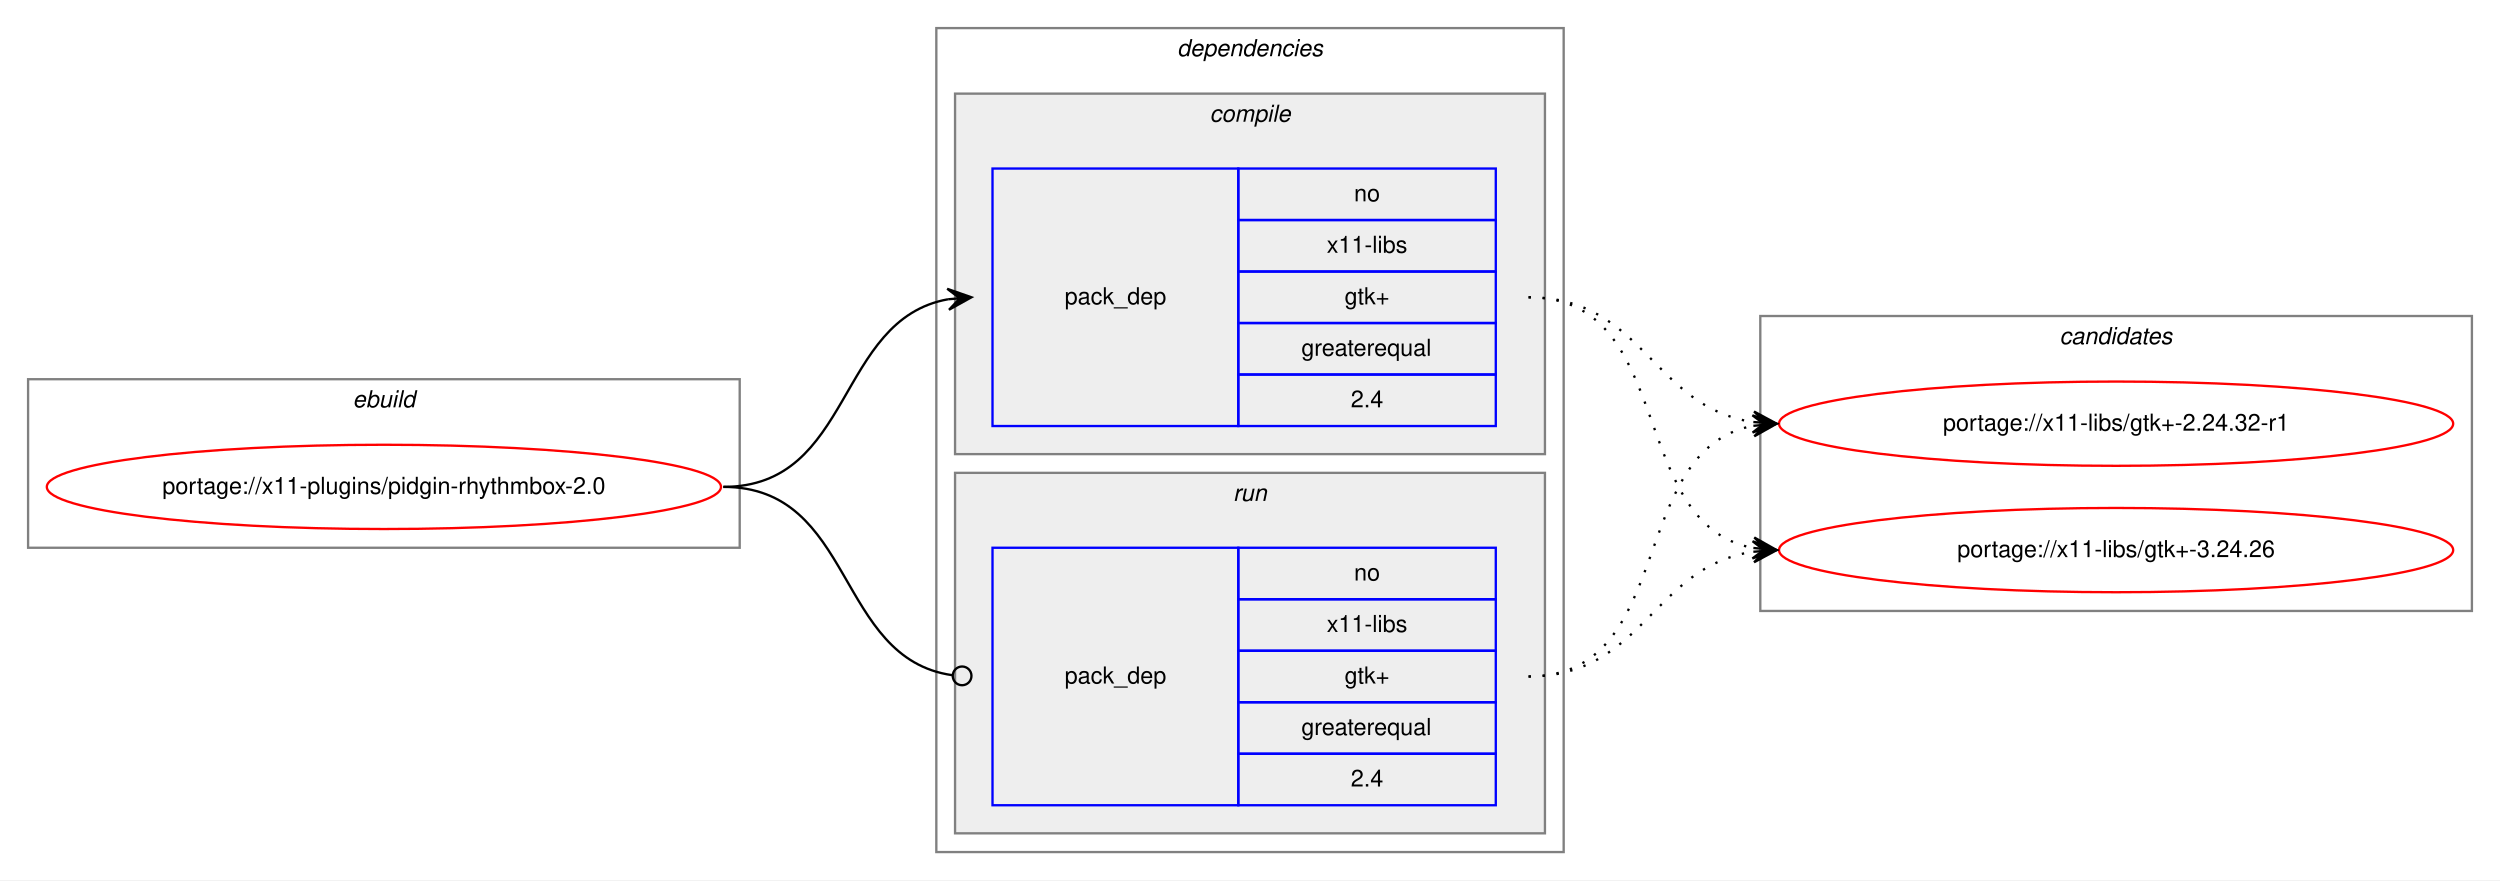
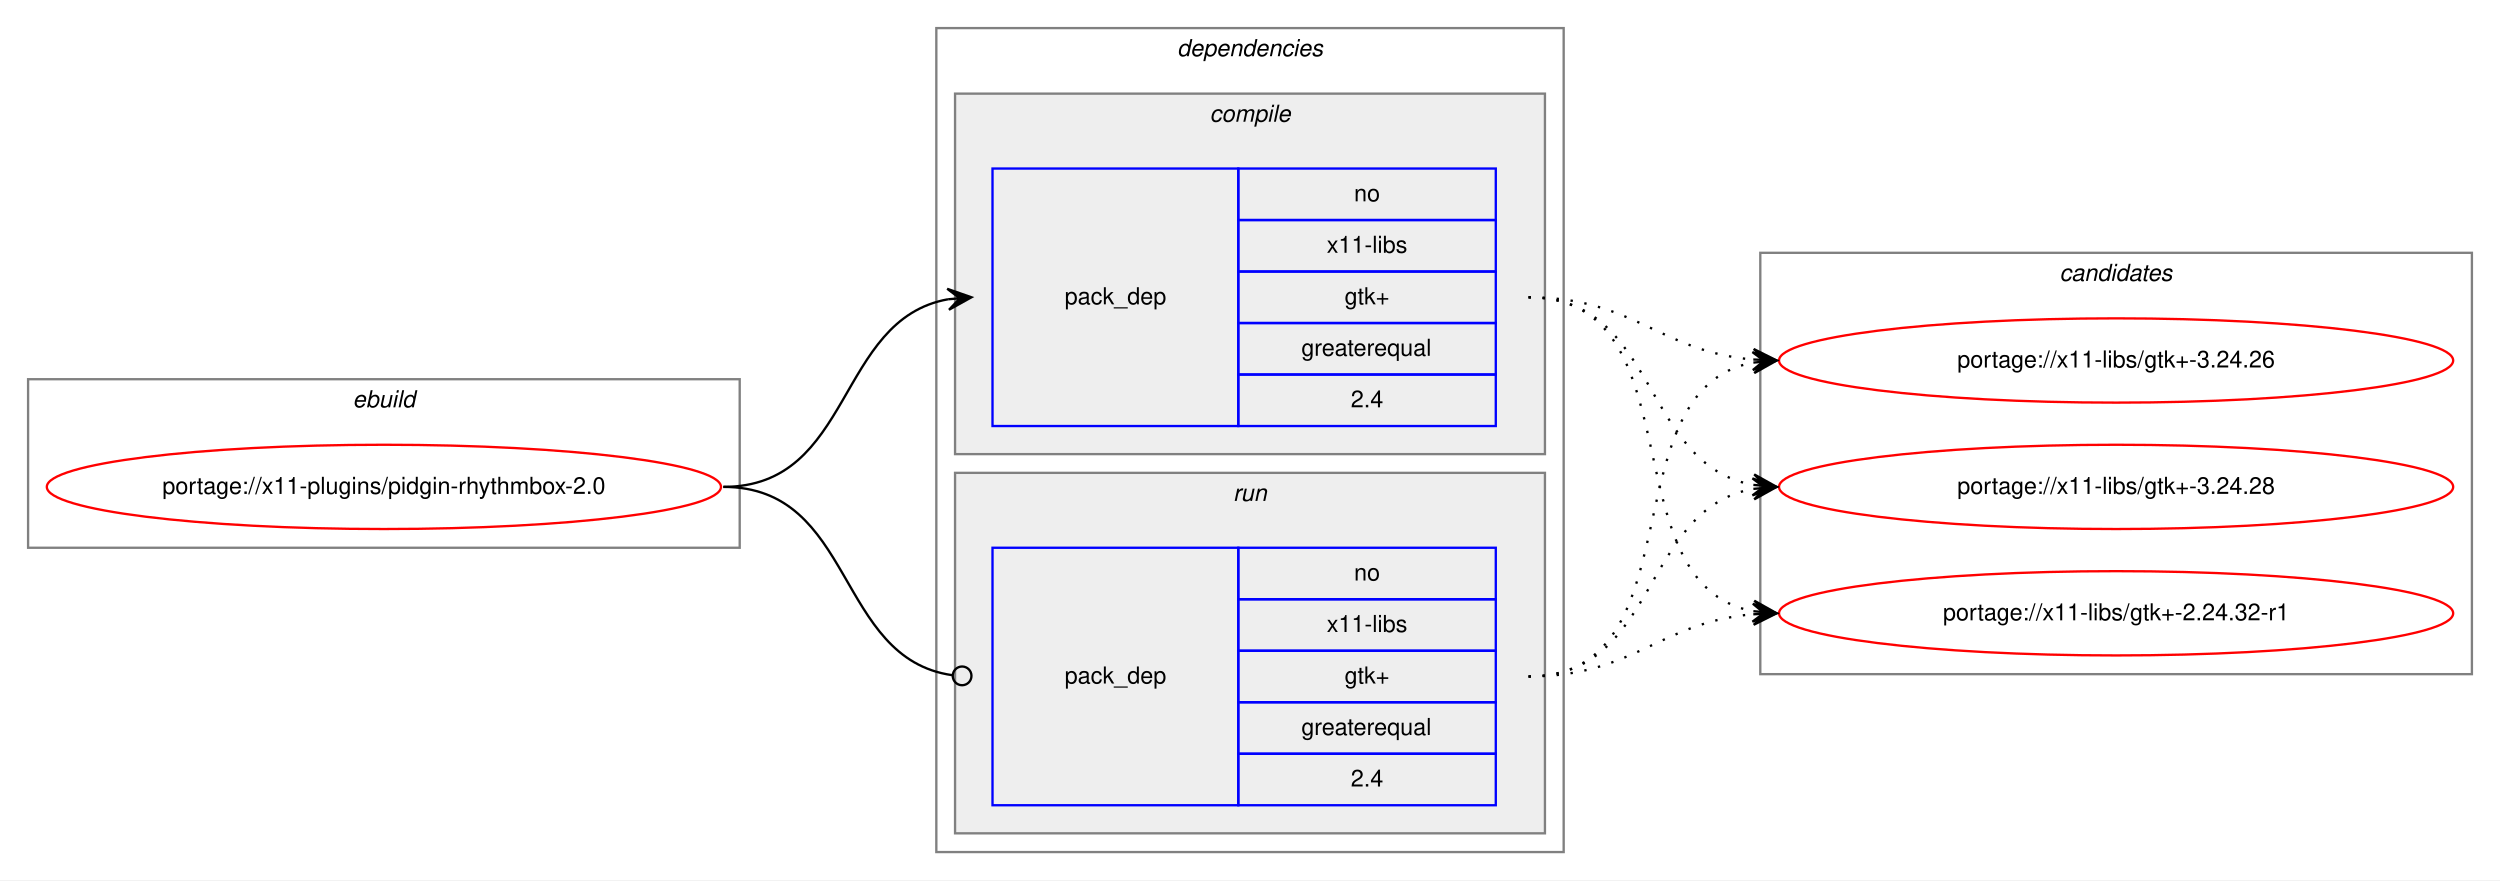
<svg xmlns="http://www.w3.org/2000/svg" xmlns:xlink="http://www.w3.org/1999/xlink" width="1068pt" height="376pt" viewBox="0.00 0.00 1068.00 376.00">
  <g id="graph0" class="graph" transform="scale(1 1) rotate(0) translate(4 372)">
    <polygon fill="white" stroke="transparent" points="-4,4 -4,-372 1064,-372 1064,4 -4,4" />
    <g id="clust1" class="cluster">
      <polygon fill="none" stroke="gray" points="8,-138 8,-210 312,-210 312,-138 8,-138" />
      <text text-anchor="start" x="146.66" y="-198" font-family="Helvetica,sans-Serif" font-style="italic" font-size="10.00">ebuild</text>
    </g>
    <g id="clust2" class="cluster">
      <polygon fill="none" stroke="gray" points="396,-8 396,-360 664,-360 664,-8 396,-8" />
      <text text-anchor="start" x="498.88" y="-348" font-family="Helvetica,sans-Serif" font-style="italic" font-size="10.00">dependencies</text>
    </g>
    <g id="clust3" class="cluster">
      <polygon fill="#eeeeee" stroke="gray" points="404,-178 404,-332 656,-332 656,-178 404,-178" />
      <text text-anchor="start" x="512.78" y="-320" font-family="Helvetica,sans-Serif" font-style="italic" font-size="10.00">compile</text>
    </g>
    <g id="clust6" class="cluster">
      <polygon fill="#eeeeee" stroke="gray" points="404,-16 404,-170 656,-170 656,-16 404,-16" />
      <text text-anchor="start" x="522.78" y="-158" font-family="Helvetica,sans-Serif" font-style="italic" font-size="10.00">run</text>
    </g>
    <g id="clust8" class="cluster">
-       <polygon fill="none" stroke="gray" points="748,-111 748,-237 1052,-237 1052,-111 748,-111" />
-       <text text-anchor="start" x="875.82" y="-225" font-family="Helvetica,sans-Serif" font-style="italic" font-size="10.00">candidates</text>
+       <polygon fill="none" stroke="gray" points="748,-84 748,-264 1052,-264 1052,-84 748,-84" />
+       <text text-anchor="start" x="875.82" y="-252" font-family="Helvetica,sans-Serif" font-style="italic" font-size="10.00">candidates</text>
    </g>
    <g id="node1" class="node">
      <g id="a_node1">
        <a xlink:href="../x11-plugins/pidgin-rhythmbox-2.0.svg" xlink:title="portage://x11-plugins/pidgin-rhythmbox-2.0">
          <ellipse fill="none" stroke="red" cx="160" cy="-164" rx="144" ry="18" />
          <text text-anchor="middle" x="160" y="-161" font-family="Helvetica,sans-Serif" font-size="10.00">portage://x11-plugins/pidgin-rhythmbox-2.0</text>
        </a>
      </g>
    </g>
    <g id="node2" class="node">
      <polygon fill="none" stroke="blue" points="420,-190 420,-300 525,-300 525,-190 420,-190" />
      <text text-anchor="start" x="450.82" y="-242" font-family="Helvetica,sans-Serif" font-size="10.00">pack_dep</text>
      <polygon fill="none" stroke="blue" points="525,-278 525,-300 635,-300 635,-278 525,-278" />
      <text text-anchor="start" x="574.44" y="-286" font-family="Helvetica,sans-Serif" font-size="10.00">no</text>
      <polygon fill="none" stroke="blue" points="525,-256 525,-278 635,-278 635,-256 525,-256" />
      <text text-anchor="start" x="562.78" y="-264" font-family="Helvetica,sans-Serif" font-size="10.00">x11-libs</text>
      <polygon fill="none" stroke="blue" points="525,-234 525,-256 635,-256 635,-234 525,-234" />
      <text text-anchor="start" x="570.41" y="-242" font-family="Helvetica,sans-Serif" font-size="10.00">gtk+</text>
      <polygon fill="none" stroke="blue" points="525,-212 525,-234 635,-234 635,-212 525,-212" />
      <text text-anchor="start" x="551.94" y="-220" font-family="Helvetica,sans-Serif" font-size="10.00">greaterequal</text>
      <polygon fill="none" stroke="blue" points="525,-190 525,-212 635,-212 635,-190 525,-190" />
      <text text-anchor="start" x="573.05" y="-198" font-family="Helvetica,sans-Serif" font-size="10.00">2.4</text>
    </g>
    <g id="edge1" class="edge">
      <path fill="none" stroke="black" d="M305,-164C360.7,-164 352.97,-235.49 400.99,-244.15" />
      <polygon fill="black" stroke="black" points="411,-245 400.65,-248.63 406.02,-244.57 401.04,-244.15 401.04,-244.15 401.04,-244.15 406.02,-244.57 401.42,-239.67 411,-245 411,-245" />
    </g>
    <g id="node3" class="node">
      <polygon fill="none" stroke="blue" points="420,-28 420,-138 525,-138 525,-28 420,-28" />
      <text text-anchor="start" x="450.82" y="-80" font-family="Helvetica,sans-Serif" font-size="10.00">pack_dep</text>
      <polygon fill="none" stroke="blue" points="525,-116 525,-138 635,-138 635,-116 525,-116" />
      <text text-anchor="start" x="574.44" y="-124" font-family="Helvetica,sans-Serif" font-size="10.00">no</text>
      <polygon fill="none" stroke="blue" points="525,-94 525,-116 635,-116 635,-94 525,-94" />
      <text text-anchor="start" x="562.78" y="-102" font-family="Helvetica,sans-Serif" font-size="10.00">x11-libs</text>
      <polygon fill="none" stroke="blue" points="525,-72 525,-94 635,-94 635,-72 525,-72" />
      <text text-anchor="start" x="570.41" y="-80" font-family="Helvetica,sans-Serif" font-size="10.00">gtk+</text>
      <polygon fill="none" stroke="blue" points="525,-50 525,-72 635,-72 635,-50 525,-50" />
      <text text-anchor="start" x="551.94" y="-58" font-family="Helvetica,sans-Serif" font-size="10.00">greaterequal</text>
      <polygon fill="none" stroke="blue" points="525,-28 525,-50 635,-50 635,-28 525,-28" />
      <text text-anchor="start" x="573.05" y="-36" font-family="Helvetica,sans-Serif" font-size="10.00">2.4</text>
    </g>
    <g id="edge2" class="edge">
      <path fill="none" stroke="black" d="M305,-164C361.4,-164 352.77,-90.72 402.81,-83.56" />
      <ellipse fill="none" stroke="black" cx="407.01" cy="-83.27" rx="4" ry="4" />
    </g>
    <g id="node4" class="node">
      <g id="a_node4">
        <a xlink:href="../x11-libs/gtk+-2.24.32-r1.svg" xlink:title="portage://x11-libs/gtk+-2.24.32-r1">
-           <ellipse fill="none" stroke="red" cx="900" cy="-191" rx="144" ry="18" />
-           <text text-anchor="middle" x="900" y="-188" font-family="Helvetica,sans-Serif" font-size="10.00">portage://x11-libs/gtk+-2.24.32-r1</text>
+           <ellipse fill="none" stroke="red" cx="900" cy="-110" rx="144" ry="18" />
+           <text text-anchor="middle" x="900" y="-107" font-family="Helvetica,sans-Serif" font-size="10.00">portage://x11-libs/gtk+-2.24.32-r1</text>
        </a>
      </g>
    </g>
    <g id="edge3" class="edge">
-       <path fill="none" stroke="black" stroke-dasharray="1,5" d="M649,-245C698.26,-245 701.85,-198.13 744.86,-191.72" />
-       <polygon fill="black" stroke="black" points="755,-191 745.35,-196.2 750.01,-191.36 745.03,-191.71 745.03,-191.71 745.03,-191.71 750.01,-191.36 744.71,-187.22 755,-191 755,-191" />
+       <path fill="none" stroke="black" stroke-dasharray="1,5" d="M649,-245C721.56,-245 682.97,-122.86 744.68,-110.93" />
+       <polygon fill="black" stroke="black" points="755,-110 745.45,-115.38 750.02,-110.45 745.04,-110.9 745.04,-110.9 745.04,-110.9 750.02,-110.45 744.64,-106.42 755,-110 755,-110" />
    </g>
    <g id="node5" class="node">
      <g id="a_node5">
        <a xlink:href="../x11-libs/gtk+-3.24.26.svg" xlink:title="portage://x11-libs/gtk+-3.24.26">
-           <ellipse fill="none" stroke="red" cx="900" cy="-137" rx="144" ry="18" />
-           <text text-anchor="middle" x="900" y="-134" font-family="Helvetica,sans-Serif" font-size="10.00">portage://x11-libs/gtk+-3.24.26</text>
+           <ellipse fill="none" stroke="red" cx="900" cy="-218" rx="144" ry="18" />
+           <text text-anchor="middle" x="900" y="-215" font-family="Helvetica,sans-Serif" font-size="10.00">portage://x11-libs/gtk+-3.24.26</text>
        </a>
      </g>
    </g>
    <g id="edge4" class="edge">
-       <path fill="none" stroke="black" stroke-dasharray="1,5" d="M649,-245C712.58,-245 690.58,-148.49 744.79,-137.93" />
-       <polygon fill="black" stroke="black" points="755,-137 745.45,-142.39 750.02,-137.46 745.04,-137.91 745.04,-137.91 745.04,-137.91 750.02,-137.46 744.63,-133.43 755,-137 755,-137" />
+       <path fill="none" stroke="black" stroke-dasharray="1,5" d="M649,-245C694.01,-245 704.86,-221.86 744.8,-218.42" />
+       <polygon fill="black" stroke="black" points="755,-218 745.2,-222.91 750,-218.21 745.01,-218.42 745.01,-218.42 745.01,-218.42 750,-218.21 744.82,-213.92 755,-218 755,-218" />
+     </g>
+     <g id="node6" class="node">
+       <g id="a_node6">
+         <a xlink:href="../x11-libs/gtk+-3.24.28.svg" xlink:title="portage://x11-libs/gtk+-3.24.28">
+           <ellipse fill="none" stroke="red" cx="900" cy="-164" rx="144" ry="18" />
+           <text text-anchor="middle" x="900" y="-161" font-family="Helvetica,sans-Serif" font-size="10.00">portage://x11-libs/gtk+-3.24.28</text>
+         </a>
+       </g>
    </g>
    <g id="edge5" class="edge">
-       <path fill="none" stroke="black" stroke-dasharray="1,5" d="M649,-83C712.58,-83 690.58,-179.51 744.79,-190.07" />
-       <polygon fill="black" stroke="black" points="755,-191 744.63,-194.57 750.02,-190.54 745.04,-190.09 745.04,-190.09 745.04,-190.09 750.02,-190.54 745.45,-185.61 755,-191 755,-191" />
+       <path fill="none" stroke="black" stroke-dasharray="1,5" d="M649,-245C704.7,-245 696.97,-173.51 744.99,-164.85" />
+       <polygon fill="black" stroke="black" points="755,-164 745.42,-169.33 750.02,-164.43 745.04,-164.85 745.04,-164.85 745.04,-164.85 750.02,-164.43 744.65,-160.37 755,-164 755,-164" />
    </g>
    <g id="edge6" class="edge">
-       <path fill="none" stroke="black" stroke-dasharray="1,5" d="M649,-83C698.26,-83 701.85,-129.87 744.86,-136.28" />
-       <polygon fill="black" stroke="black" points="755,-137 744.71,-140.78 750.01,-136.64 745.03,-136.29 745.03,-136.29 745.03,-136.29 750.01,-136.64 745.35,-131.8 755,-137 755,-137" />
+       <path fill="none" stroke="black" stroke-dasharray="1,5" d="M649,-83C694.01,-83 704.86,-106.14 744.8,-109.58" />
+       <polygon fill="black" stroke="black" points="755,-110 744.82,-114.08 750,-109.79 745.01,-109.58 745.01,-109.58 745.01,-109.58 750,-109.79 745.2,-105.09 755,-110 755,-110" />
+     </g>
+     <g id="edge7" class="edge">
+       <path fill="none" stroke="black" stroke-dasharray="1,5" d="M649,-83C721.56,-83 682.97,-205.14 744.68,-217.07" />
+       <polygon fill="black" stroke="black" points="755,-218 744.64,-221.58 750.02,-217.55 745.04,-217.1 745.04,-217.1 745.04,-217.1 750.02,-217.55 745.45,-212.62 755,-218 755,-218" />
+     </g>
+     <g id="edge8" class="edge">
+       <path fill="none" stroke="black" stroke-dasharray="1,5" d="M649,-83C704.7,-83 696.97,-154.49 744.99,-163.15" />
+       <polygon fill="black" stroke="black" points="755,-164 744.65,-167.63 750.02,-163.57 745.04,-163.15 745.04,-163.15 745.04,-163.15 750.02,-163.57 745.42,-158.67 755,-164 755,-164" />
    </g>
  </g>
</svg>
